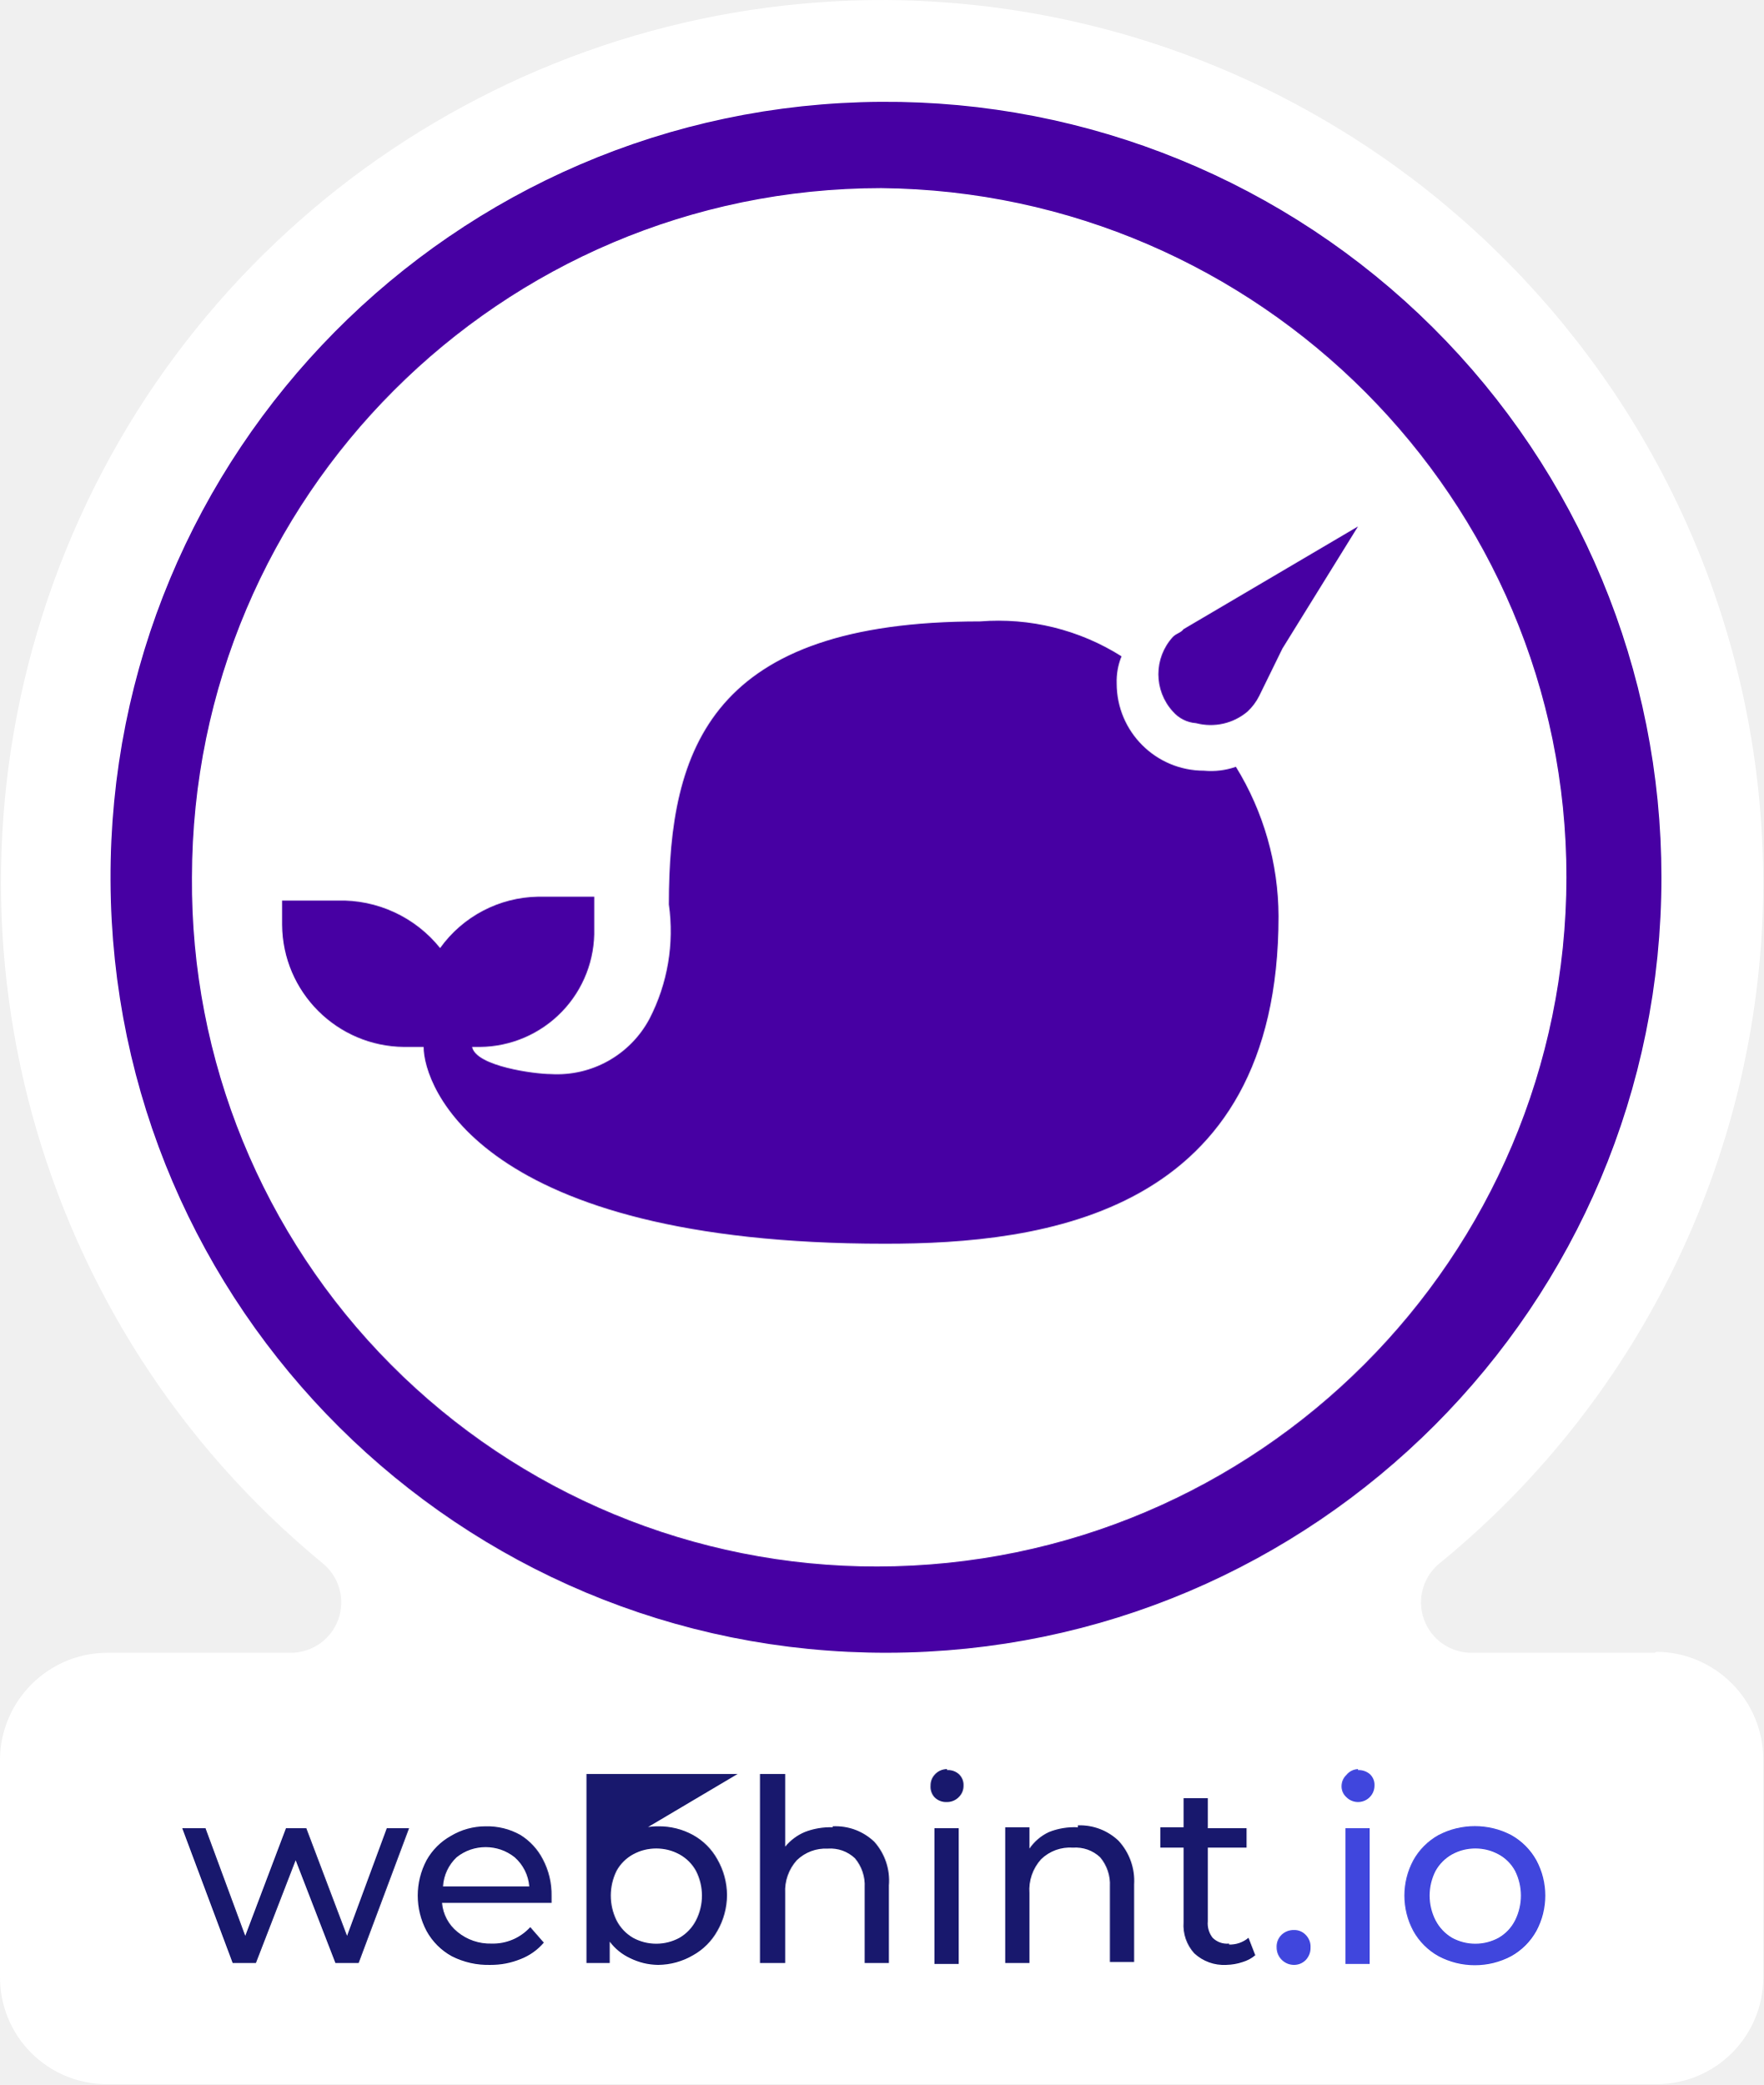
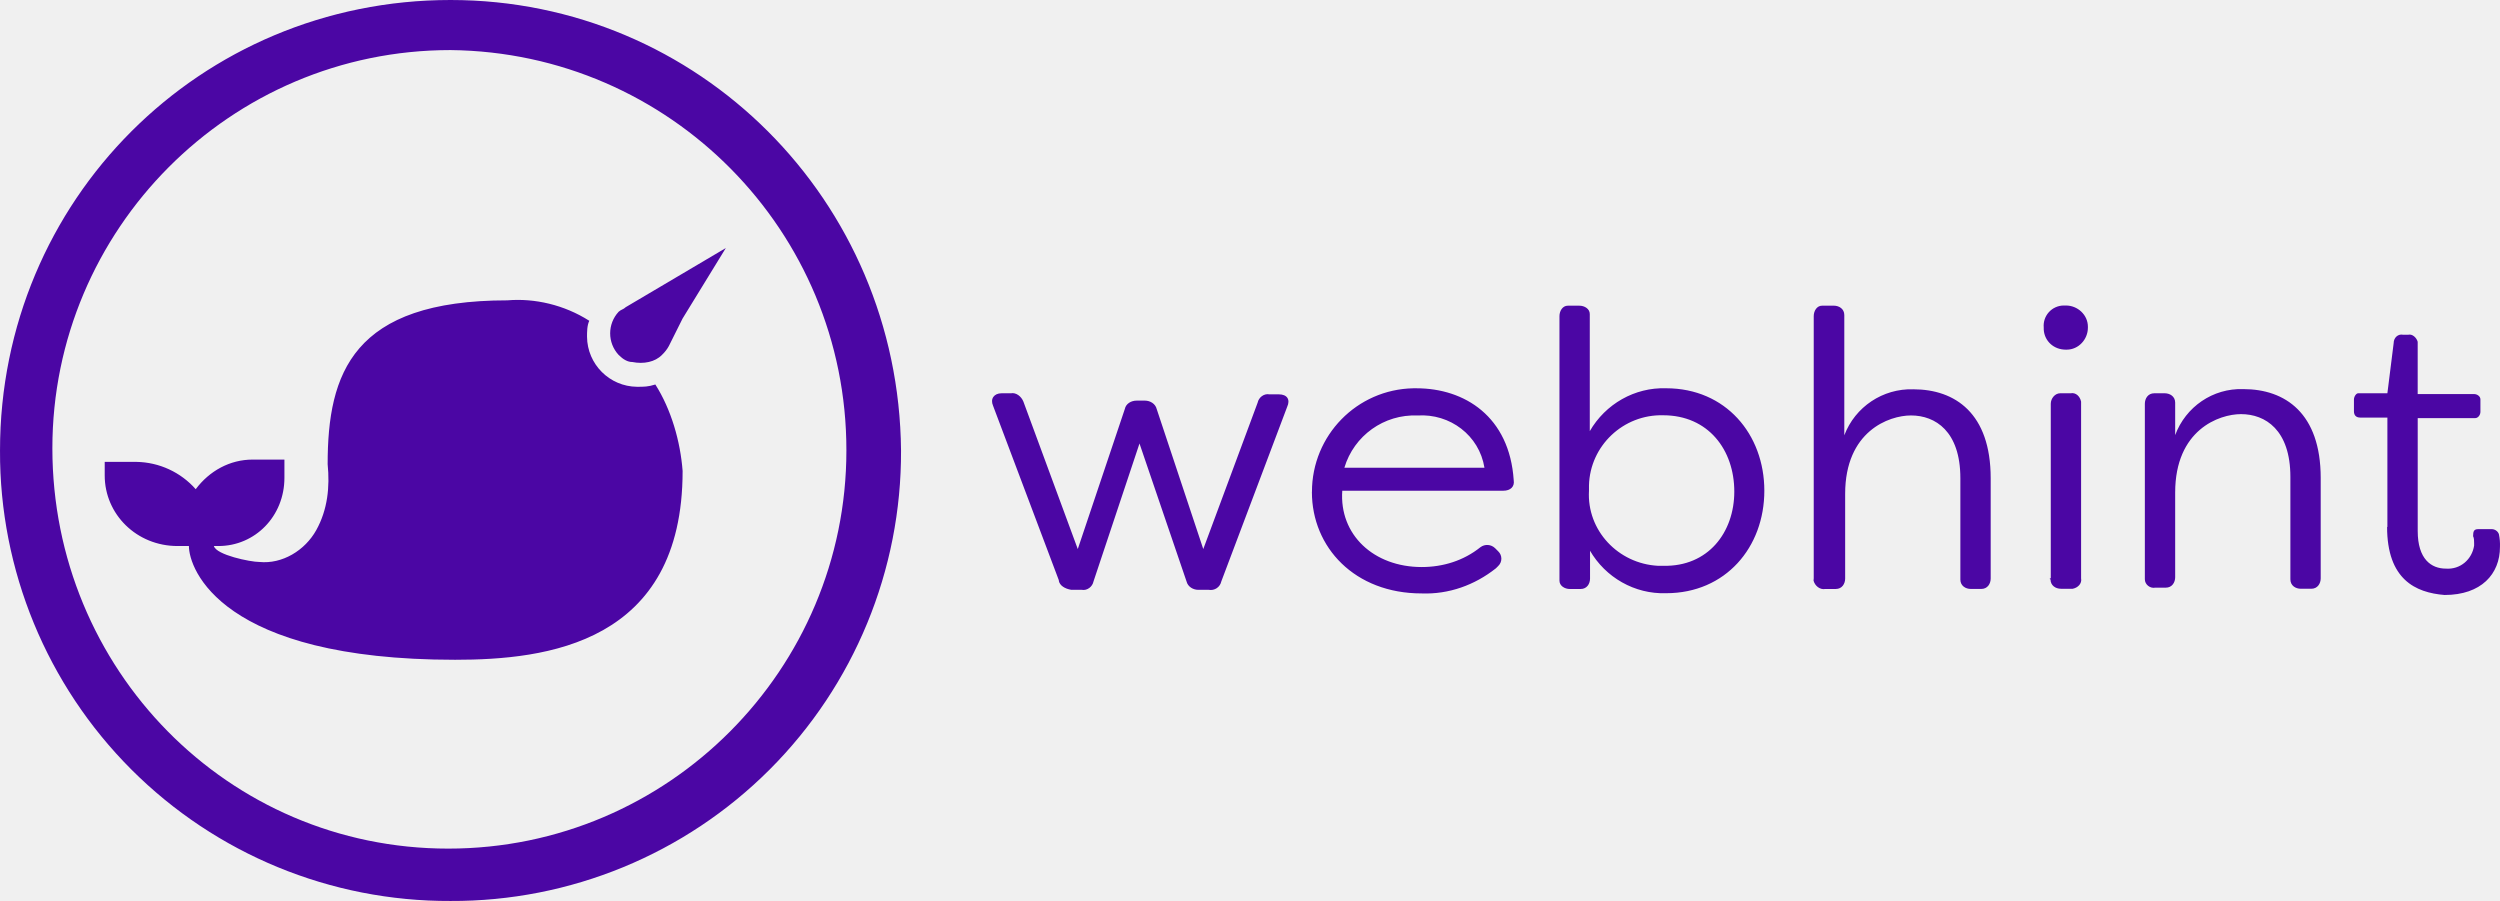
- <svg xmlns="http://www.w3.org/2000/svg" viewBox="0 0 255.41 301.889">
-   <path fill="#fff" d="M239.683 239.405h-26.397a7.301 7.301 0 0 1-4.634-13.057 127.493 127.493 0 0 0 46.758-98.289C255.413 57.827 198.847.697 128.618.002 74.577-.291 26.194 33.444 7.786 84.254c-18.407 50.81-2.859 107.707 38.831 142.094a7.301 7.301 0 0 1-4.633 13.057H15.446C6.948 239.482.077 246.353 0 254.851v31.452a15.448 15.448 0 0 0 15.444 15.586h224.519a15.446 15.446 0 0 0 15.446-15.445V254.85c0-8.553-6.893-15.509-15.446-15.586z" />
-   <path fill="#4700a3" d="M127.635 14.745C65.69 15.135 15.75 65.596 16.008 127.542c.259 61.945 50.616 111.99 112.562 111.861 61.945-.128 112.096-50.38 112.096-112.327a112.331 112.331 0 0 0-113.031-112.33zm99.271 112.331c-.077 55.105-44.729 99.756-99.833 99.833a99.131 99.131 0 0 1-99.271-99.833c.077-55.104 44.729-99.755 99.833-99.832 54.76.561 99.271 45.071 99.271 99.832z" />
-   <path fill="#4700a3" d="M141.957 90.008a33.418 33.418 0 0 1 20.5 5.055 9.548 9.548 0 0 0-.702 3.93 12.637 12.637 0 0 0 12.637 12.638 10.952 10.952 0 0 0 4.633-.562 41.557 41.557 0 0 1 6.178 21.624c0 43.387-34.26 47.46-57.007 47.46-58.832 0-66.836-22.888-66.836-28.505h-2.808c-9.739-.076-17.615-7.953-17.692-17.692v-3.51h8.004a18.394 18.394 0 0 1 14.884 6.88 17.832 17.832 0 0 1 14.181-7.441h8.144v4.633a16.709 16.709 0 0 1-16.569 17.13h-1.123c.562 2.809 9.127 3.932 11.374 3.932a15.164 15.164 0 0 0 14.321-8.004 27.661 27.661 0 0 0 2.81-16.568c0-22.747 6.177-41 45.07-41zm54.76-13.76L185.765 93.94l-3.37 6.88a8.004 8.004 0 0 1-1.685 2.246 8.284 8.284 0 0 1-7.441 1.685 4.915 4.915 0 0 1-3.37-1.685 8.004 8.004 0 0 1 0-10.812c.561-.562 1.123-.562 1.544-1.123z" />
-   <path fill="#18186d" d="M50.268 280.406 44.37 264.82h-2.95l-5.896 15.586-5.757-15.586h-3.37l7.302 19.517h3.37l5.756-14.883 5.757 14.883h3.37l7.301-19.517h-3.23zm25.134-14.603a9.829 9.829 0 0 0-5.055-1.264 9.826 9.826 0 0 0-5.055 1.404 9.127 9.127 0 0 0-3.51 3.51 10.952 10.952 0 0 0 0 10.25 9.267 9.267 0 0 0 3.65 3.652 11.654 11.654 0 0 0 5.617 1.263c1.492.007 2.971-.279 4.353-.842a8.424 8.424 0 0 0 3.37-2.387l-1.966-2.247a7.301 7.301 0 0 1-5.617 2.387 7.442 7.442 0 0 1-4.915-1.685 6.038 6.038 0 0 1-2.246-4.212h15.867v-.983a10.953 10.953 0 0 0-1.264-5.336 8.987 8.987 0 0 0-3.23-3.51zm-11.233 7.442a6.319 6.319 0 0 1 1.965-4.212 6.74 6.74 0 0 1 8.425 0 6.318 6.318 0 0 1 2.106 4.212zm36.226-7.442a10.25 10.25 0 0 0-5.055-1.264 9.406 9.406 0 0 0-3.932.843 7.582 7.582 0 0 0-2.807 2.387l18.254-10.812H84.95v27.38h3.37v-3.089a7.722 7.722 0 0 0 2.948 2.388 9.407 9.407 0 0 0 4.072.982 10.25 10.25 0 0 0 5.055-1.404 9.127 9.127 0 0 0 3.51-3.51 10.531 10.531 0 0 0 1.405-5.196 10.53 10.53 0 0 0-1.405-5.195 8.987 8.987 0 0 0-3.51-3.51zm.421 12.356a6.178 6.178 0 0 1-2.387 2.528 7.02 7.02 0 0 1-6.74 0 6.178 6.178 0 0 1-2.387-2.528 8.144 8.144 0 0 1 0-7.16 6.038 6.038 0 0 1 2.388-2.388 7.02 7.02 0 0 1 6.739 0 6.038 6.038 0 0 1 2.387 2.388 7.863 7.863 0 0 1 0 7.16zm19.798-13.48a10.25 10.25 0 0 0-4.072.703 7.442 7.442 0 0 0-2.808 2.106v-10.53h-3.65v27.38h3.65v-10.11a6.6 6.6 0 0 1 1.685-4.775 6.038 6.038 0 0 1 4.493-1.684 5.196 5.196 0 0 1 3.932 1.404 6.038 6.038 0 0 1 1.404 4.212v10.953h3.51v-11.234a8.424 8.424 0 0 0-2.106-6.318 8.144 8.144 0 0 0-6.038-2.247zm14.744.141h3.51v19.658h-3.51zm1.825-8.565a2.386 2.386 0 0 0-1.825.842 2.246 2.246 0 0 0-.562 1.545c-.052.615.151 1.224.562 1.685.48.484 1.144.74 1.825.702a2.388 2.388 0 0 0 1.684-.702 2.246 2.246 0 0 0 .703-1.685 2.106 2.106 0 0 0-.702-1.685 2.387 2.387 0 0 0-1.685-.561zm18.955 8.424a9.969 9.969 0 0 0-4.212.703 7.02 7.02 0 0 0-2.808 2.387v-3.09h-3.51v19.658h3.51v-10.11a6.6 6.6 0 0 1 1.684-4.914 6.038 6.038 0 0 1 4.634-1.685 5.195 5.195 0 0 1 3.932 1.405 6.038 6.038 0 0 1 1.404 4.212v10.952h3.51v-11.233a8.565 8.565 0 0 0-2.246-6.319 8.144 8.144 0 0 0-5.898-2.246zm21.905 16.85a2.949 2.949 0 0 1-2.388-.842 3.37 3.37 0 0 1-.701-2.388v-10.67h5.616v-2.809h-5.616v-4.353h-3.51v4.212h-3.37v2.95h3.37v10.811a6.038 6.038 0 0 0 1.544 4.493 6.318 6.318 0 0 0 4.633 1.685 8.005 8.005 0 0 0 2.388-.421 5.055 5.055 0 0 0 1.825-.983l-.983-2.527a4.213 4.213 0 0 1-2.808.983z" />
-   <path fill="#4046dd" d="M187.45 279.563a2.528 2.528 0 0 0-1.825.702 2.387 2.387 0 0 0-.702 1.826 2.527 2.527 0 0 0 2.527 2.527 2.388 2.388 0 0 0 1.685-.702c.47-.49.723-1.147.702-1.825a2.387 2.387 0 0 0-.702-1.826 2.246 2.246 0 0 0-1.684-.702zm9.267-23.308a2.246 2.246 0 0 0-1.684.842c-.428.404-.68.958-.703 1.545a2.106 2.106 0 0 0 .702 1.685c.447.448 1.053.7 1.685.702a2.388 2.388 0 0 0 1.685-.702c.448-.446.7-1.052.702-1.685a2.106 2.106 0 0 0-.702-1.685 2.527 2.527 0 0 0-1.685-.561zm-1.825 8.565h3.51v19.658h-3.51zm27.66 4.633a9.408 9.408 0 0 0-3.65-3.65 11.373 11.373 0 0 0-10.53 0 9.407 9.407 0 0 0-3.651 3.65 10.812 10.812 0 0 0 0 10.25 9.407 9.407 0 0 0 3.65 3.652 11.233 11.233 0 0 0 10.531 0 9.407 9.407 0 0 0 3.65-3.651 10.812 10.812 0 0 0 0-10.25zm-3.088 8.706a6.038 6.038 0 0 1-2.387 2.528 7.02 7.02 0 0 1-6.74 0 6.319 6.319 0 0 1-2.387-2.528 7.863 7.863 0 0 1 0-7.16 6.178 6.178 0 0 1 2.387-2.388 7.02 7.02 0 0 1 6.74 0 5.897 5.897 0 0 1 2.387 2.388 8.004 8.004 0 0 1 0 7.16z" />
+ <svg xmlns="http://www.w3.org/2000/svg" viewBox="0 0 256 92.261">
+   <path d="m46.131 0c-25.631 0-46.13 20.504-46.13 46.13a45.943 45.943 0 0 0 46.13 46.13 45.943 45.943 0 0 0 46.135-46.13c-0.233-25.631-20.735-46.13-46.13-46.13zm40.54 46.13c0 22.367-18.17 40.768-40.768 40.768-22.598 0-40.54-18.401-40.54-41.002 0-22.367 18.17-40.768 40.768-40.768 22.473 0.231 40.564 18.526 40.54 41.002zm-18.17-10.717 1.396-2.796 4.428-7.22-10.252 6.058c-0.233 0.233-0.467 0.233-0.722 0.467a3.249 3.249 0 0 0 0 4.426c0.467 0.467 0.931 0.722 1.396 0.722 1.165 0.233 2.33 0 3.032-0.722a3.682 3.682 0 0 0 0.722-0.931zm-1.401 3.961c-0.722 0.233-1.165 0.233-1.863 0.233a5.174 5.174 0 0 1-5.126-5.126c0-0.467 0-1.165 0.233-1.632-2.563-1.632-5.591-2.33-8.387-2.094-15.843 0-18.406 7.456-18.406 16.774 0.233 2.33 0 4.659-1.165 6.755-1.165 2.096-3.494 3.494-5.824 3.261-0.931 0-4.428-0.722-4.659-1.632h0.467c3.73 0 6.755-3.032 6.755-6.989v-1.863h-3.259c-2.33 0-4.428 1.165-5.824 3.032a8.279 8.279 0 0 0-6.058-2.796h-3.261v1.396c0 3.961 3.261 7.22 7.456 7.22h1.165c0 2.33 3.261 11.648 27.26 11.648 9.319 0 23.296-1.632 23.296-19.337-0.233-3.032-1.165-6.291-2.796-8.856zm41.339 20.083-6.746-17.9c-0.32-0.722 0.106-1.285 0.857-1.285h0.963c0.534-0.106 1.071 0.32 1.285 0.857l5.566 15.094 4.818-14.343c0.106-0.534 0.643-0.857 1.203-0.857h0.857c0.534 0 1.071 0.32 1.203 0.857l4.77 14.343 5.566-14.986c0.106-0.534 0.643-0.963 1.203-0.857h0.963c0.857 0 1.203 0.534 0.857 1.285l-6.743 17.876a1.107 1.107 0 0 1-1.285 0.857h-1.071c-0.534 0-1.071-0.32-1.203-0.857l-4.818-14.127-4.71 14.127c-0.106 0.534-0.643 0.963-1.203 0.857h-1.071c-0.643-0.106-1.203-0.428-1.285-0.963zm25.905-9.097c0-5.781 4.604-10.493 10.385-10.599h0.32c4.924 0 9.53 2.888 9.956 9.419 0.106 0.643-0.32 1.071-1.071 1.071h-16.485c-0.32 4.496 3.21 7.814 8.134 7.814 2.166 0 4.284-0.643 6.017-2.034a1.155 1.155 0 0 1 1.499 0.106l0.32 0.32a1.035 1.035 0 0 1 0 1.499l-0.241 0.241c-2.166 1.714-4.818 2.676-7.6 2.57-6.852 0-11.239-4.71-11.239-10.385zm17.665-2.462c-0.534-3.321-3.533-5.566-6.852-5.352-3.429-0.144-6.515 2.062-7.494 5.352zm10.811 8.457v2.888c0 0.534-0.32 1.071-0.963 1.071h-1.097c-0.534 0-1.071-0.32-1.071-0.857v-27.084c0-0.534 0.32-1.071 0.857-1.071h1.177c0.534 0 1.071 0.32 1.071 0.857v11.99c1.605-2.782 4.604-4.496 7.814-4.39 6.101 0 10.06 4.71 10.06 10.493s-3.961 10.493-10.06 10.493c-3.21 0.106-6.209-1.605-7.814-4.39zm14.772-6.017c0-4.284-2.676-7.814-7.28-7.814-4.091-0.106-7.494 3.129-7.6 7.172v0.534c-0.241 4.091 2.996 7.494 7.066 7.708h0.534c4.604 0.106 7.28-3.425 7.28-7.6zm8.134 8.885v-26.851c0-0.534 0.32-1.071 0.857-1.071h1.203c0.534 0 1.071 0.32 1.071 0.963v12.31a7.316 7.316 0 0 1 7.066-4.71c4.284 0 7.923 2.462 7.923 9.097v10.276c0 0.534-0.32 1.071-0.963 1.071h-1.071c-0.534 0-1.071-0.32-1.071-0.963v-10.377c0-4.818-2.57-6.426-5.054-6.426-2.248 0-6.743 1.605-6.743 8.028v8.671c0 0.534-0.32 1.071-0.963 1.071h-1.071c-0.534 0.106-1.071-0.32-1.203-0.857zm23.551-25.691a2.07 2.07 0 0 1 2.034-2.248h0.241c1.203 0 2.248 0.963 2.248 2.166v0.106c0 1.203-0.963 2.248-2.166 2.248h-0.106c-1.203 0-2.166-0.857-2.248-2.034zm0.722 25.691v-17.881c0-0.534 0.428-1.071 0.963-1.071h1.071c0.534-0.106 0.963 0.32 1.071 0.857v18.091c0.106 0.534-0.32 0.963-0.857 1.071h-1.203c-0.534 0-1.071-0.32-1.071-0.963-0.106 0-0.106-0.106 0-0.106zm9.634 0v-17.881c0-0.534 0.32-1.071 0.963-1.071h1.071c0.534 0 1.071 0.32 1.071 0.963v3.321c1.071-2.888 3.851-4.818 6.979-4.71 4.284 0 7.923 2.462 7.923 9.097v10.276c0 0.534-0.32 1.071-0.963 1.071h-1.071c-0.534 0-1.071-0.32-1.071-0.963v-10.493c0-4.818-2.57-6.426-5.054-6.426-2.248 0-6.743 1.605-6.743 8.028v8.671c0 0.534-0.32 1.071-0.963 1.071h-1.071c-0.534 0.106-1.071-0.32-1.071-0.857zm24.836-5.246v-11.217h-2.782c-0.428 0-0.643-0.241-0.643-0.643v-1.203c0-0.32 0.241-0.643 0.428-0.643h2.996l0.643-5.138c0-0.534 0.428-0.963 0.963-0.857h0.534c0.428-0.106 0.857 0.32 0.963 0.722v5.355h5.781c0.32 0 0.643 0.241 0.643 0.534v1.285c0 0.32-0.241 0.643-0.534 0.643h-5.887v11.561c0 2.888 1.391 3.851 2.888 3.851 1.499 0.106 2.676-0.963 2.888-2.358v-0.241c0-0.241 0-0.534-0.106-0.722 0-0.534 0.106-0.722 0.534-0.722h1.391c0.32 0 0.643 0.241 0.722 0.534a5.271 5.271 0 0 1 0.106 1.285c0 2.782-1.925 4.924-5.672 4.924-2.996-0.241-5.887-1.605-5.887-6.979z" fill="#4b06a4" stroke-width="2.407" />
</svg>
